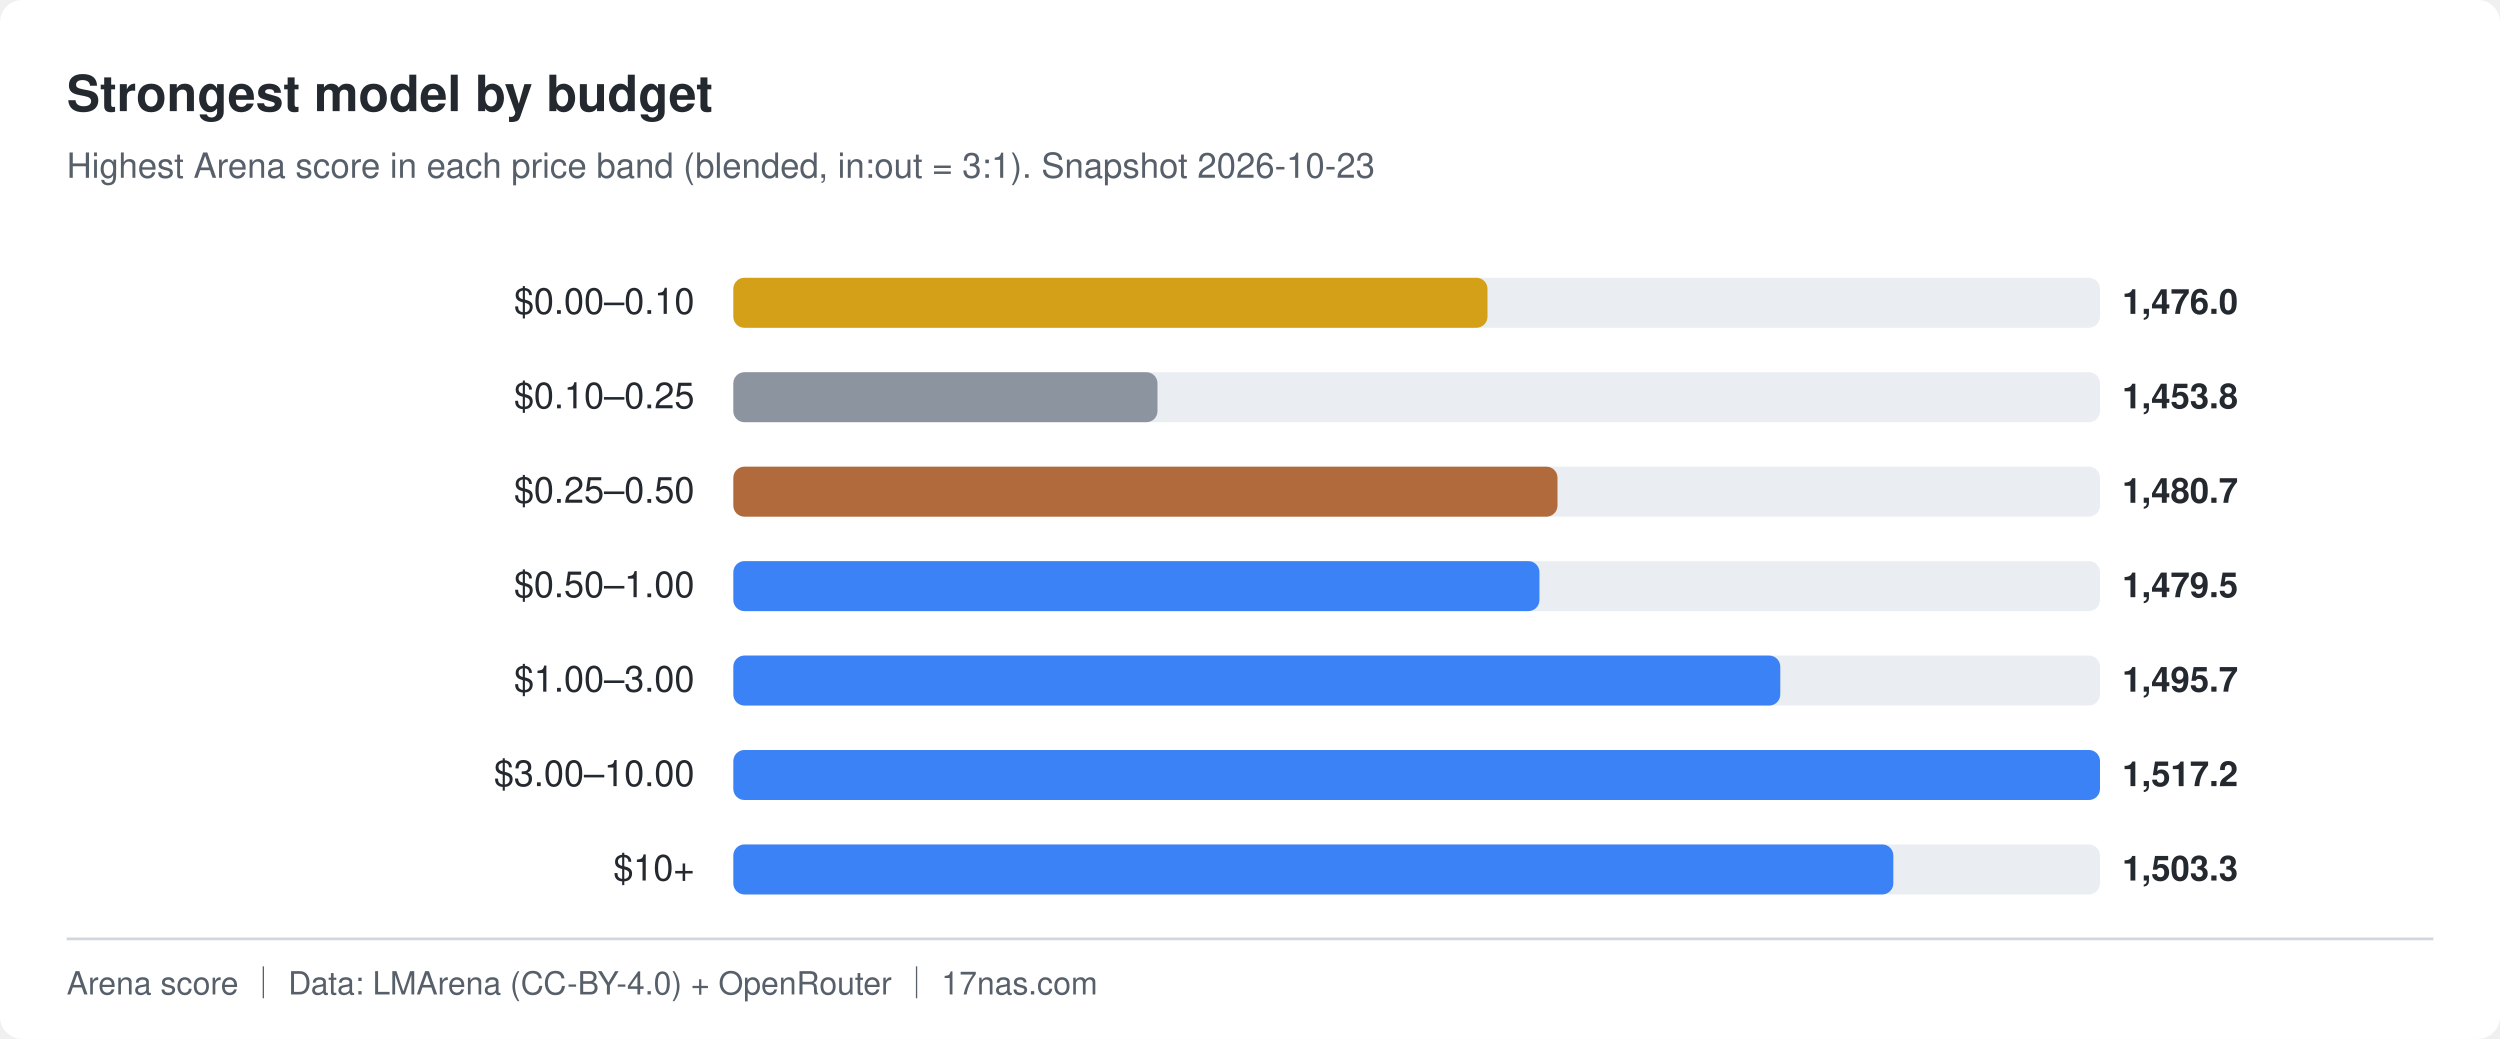
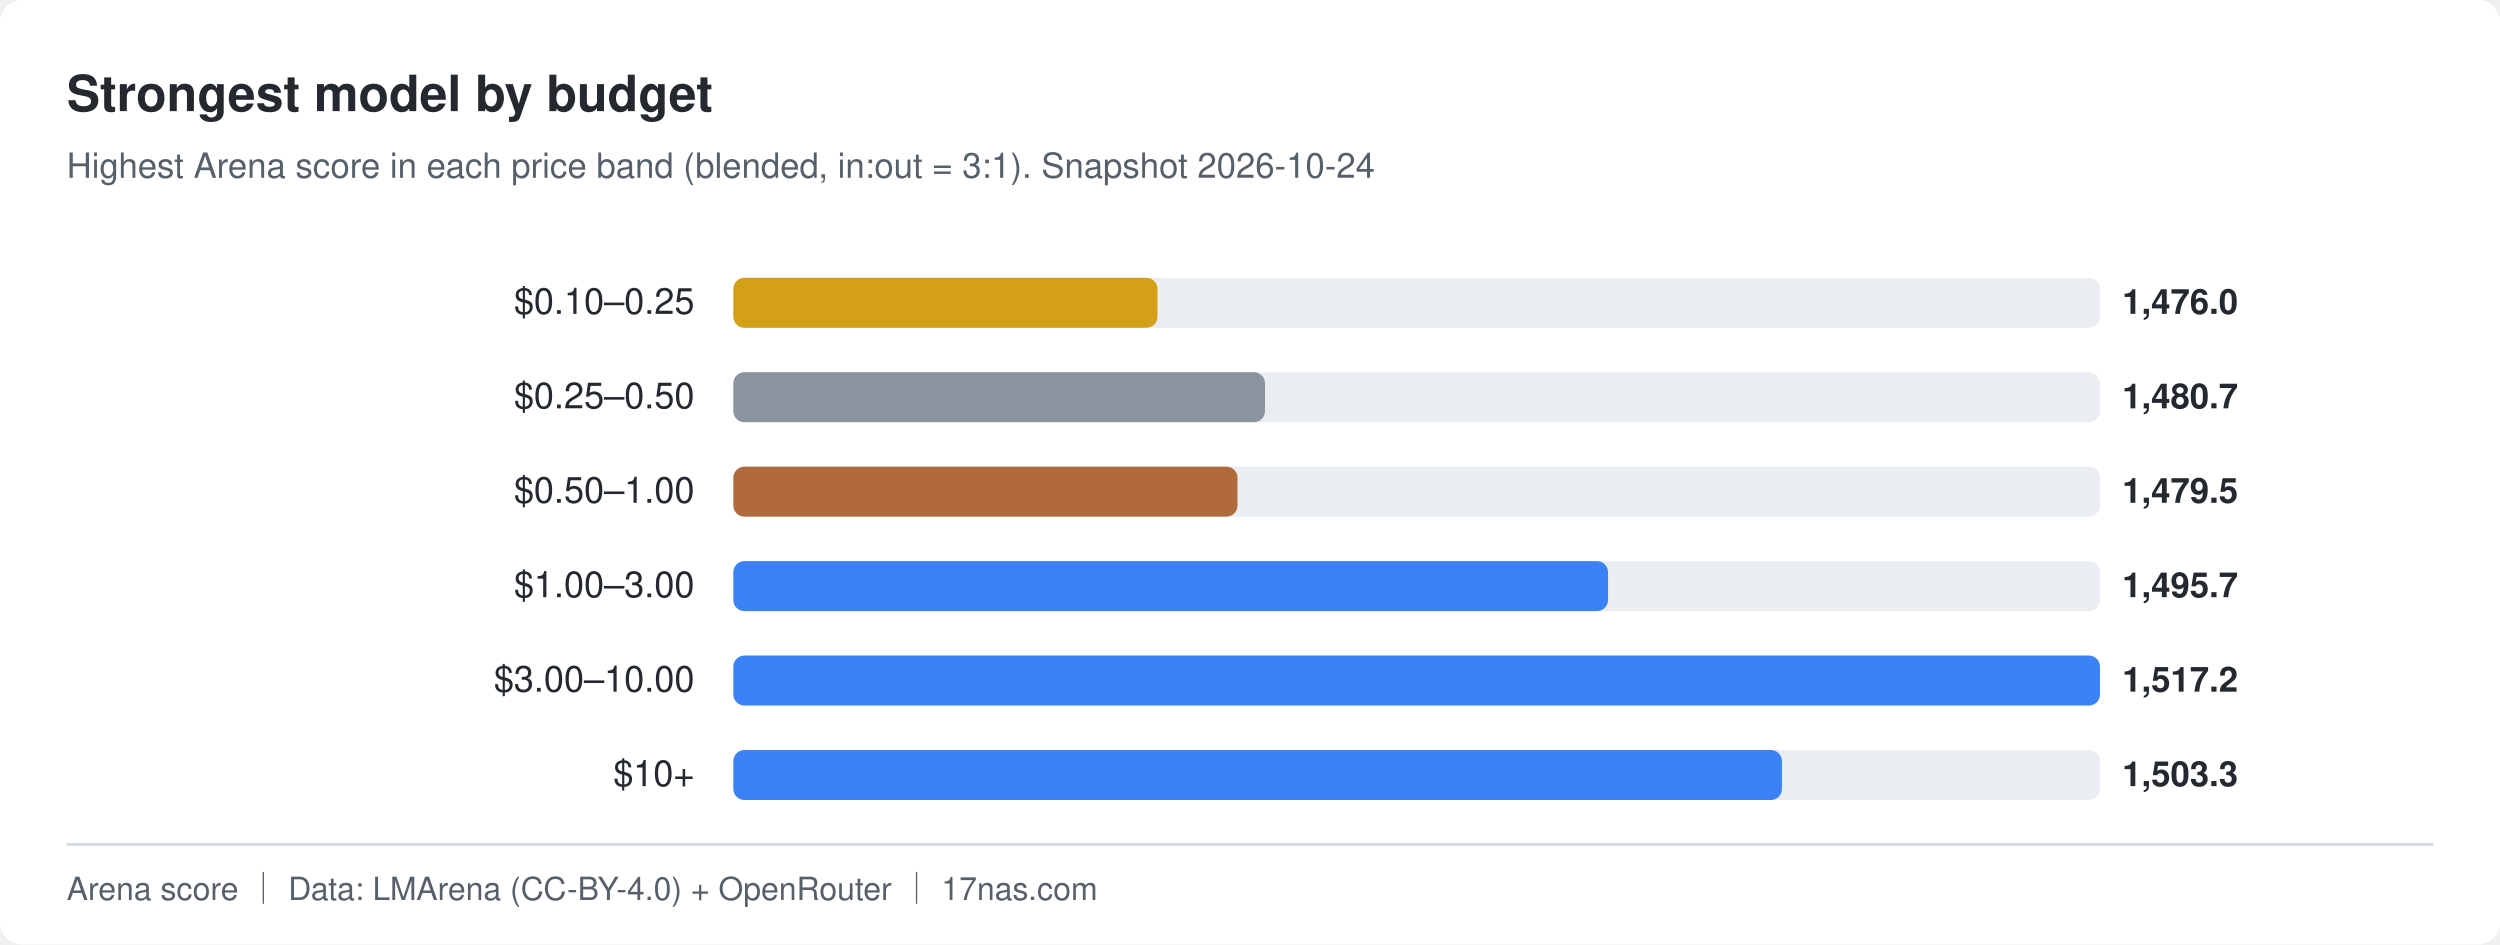
- <svg xmlns="http://www.w3.org/2000/svg" width="900" height="374" viewBox="0 0 900 374" role="img" aria-label="Strongest model by budget">
+ <svg xmlns="http://www.w3.org/2000/svg" width="900" height="340" viewBox="0 0 900 340" role="img" aria-label="Strongest model by budget">
  <style>
    .bg { fill: #ffffff; }
    .fg { fill: #24292f; }
    .muted { fill: #57606a; }
    .track { fill: #eaeef2; }
    .axis { stroke: #d0d7de; }
    @media (prefers-color-scheme: dark) {
      .bg { fill: #0d1117; }
      .fg { fill: #e6edf3; }
      .muted { fill: #8b949e; }
      .track { fill: #21262d; }
      .axis { stroke: #30363d; }
    }
  </style>
-   <rect class="bg" x="0" y="0" width="900" height="374" rx="8" />
+   <rect class="bg" x="0" y="0" width="900" height="340" rx="8" />
  <text class="fg" x="24" y="40" font-family="-apple-system,BlinkMacSystemFont,Segoe UI,Helvetica,Arial,sans-serif" font-size="18" font-weight="600">Strongest model by budget</text>
-   <text class="muted" x="24" y="64" font-family="-apple-system,BlinkMacSystemFont,Segoe UI,Helvetica,Arial,sans-serif" font-size="12.5">Highest Arena score in each price band (blended, in:out = 3:1). Snapshot 2026-10-23</text>
-   <text class="fg" x="250" y="113" text-anchor="end" font-family="-apple-system,BlinkMacSystemFont,Segoe UI,Helvetica,Arial,sans-serif" font-size="13">$0.00–0.10</text>
+   <text class="muted" x="24" y="64" font-family="-apple-system,BlinkMacSystemFont,Segoe UI,Helvetica,Arial,sans-serif" font-size="12.5">Highest Arena score in each price band (blended, in:out = 3:1). Snapshot 2026-10-24</text>
+   <text class="fg" x="250" y="113" text-anchor="end" font-family="-apple-system,BlinkMacSystemFont,Segoe UI,Helvetica,Arial,sans-serif" font-size="13">$0.10–0.25</text>
  <rect class="track" x="264" y="100" width="492" height="18" rx="4" />
-   <rect x="264" y="100" width="271.5" height="18" rx="4" fill="#d4a017" />
+   <rect x="264" y="100" width="152.7" height="18" rx="4" fill="#d4a017" />
  <text class="fg" x="764" y="113" font-family="-apple-system,BlinkMacSystemFont,Segoe UI,Helvetica,Arial,sans-serif" font-size="12.5" font-weight="600">1,476.0</text>
-   <text class="fg" x="250" y="147" text-anchor="end" font-family="-apple-system,BlinkMacSystemFont,Segoe UI,Helvetica,Arial,sans-serif" font-size="13">$0.10–0.25</text>
+   <text class="fg" x="250" y="147" text-anchor="end" font-family="-apple-system,BlinkMacSystemFont,Segoe UI,Helvetica,Arial,sans-serif" font-size="13">$0.25–0.50</text>
  <rect class="track" x="264" y="134" width="492" height="18" rx="4" />
-   <rect x="264" y="134" width="152.7" height="18" rx="4" fill="#8c959f" />
-   <text class="fg" x="764" y="147" font-family="-apple-system,BlinkMacSystemFont,Segoe UI,Helvetica,Arial,sans-serif" font-size="12.5" font-weight="600">1,453.8</text>
-   <text class="fg" x="250" y="181" text-anchor="end" font-family="-apple-system,BlinkMacSystemFont,Segoe UI,Helvetica,Arial,sans-serif" font-size="13">$0.25–0.50</text>
+   <rect x="264" y="134" width="191.4" height="18" rx="4" fill="#8c959f" />
+   <text class="fg" x="764" y="147" font-family="-apple-system,BlinkMacSystemFont,Segoe UI,Helvetica,Arial,sans-serif" font-size="12.5" font-weight="600">1,480.7</text>
+   <text class="fg" x="250" y="181" text-anchor="end" font-family="-apple-system,BlinkMacSystemFont,Segoe UI,Helvetica,Arial,sans-serif" font-size="13">$0.50–1.00</text>
  <rect class="track" x="264" y="168" width="492" height="18" rx="4" />
-   <rect x="264" y="168" width="296.7" height="18" rx="4" fill="#b06a3b" />
-   <text class="fg" x="764" y="181" font-family="-apple-system,BlinkMacSystemFont,Segoe UI,Helvetica,Arial,sans-serif" font-size="12.5" font-weight="600">1,480.7</text>
-   <text class="fg" x="250" y="215" text-anchor="end" font-family="-apple-system,BlinkMacSystemFont,Segoe UI,Helvetica,Arial,sans-serif" font-size="13">$0.50–1.00</text>
+   <rect x="264" y="168" width="181.5" height="18" rx="4" fill="#b06a3b" />
+   <text class="fg" x="764" y="181" font-family="-apple-system,BlinkMacSystemFont,Segoe UI,Helvetica,Arial,sans-serif" font-size="12.5" font-weight="600">1,479.5</text>
+   <text class="fg" x="250" y="215" text-anchor="end" font-family="-apple-system,BlinkMacSystemFont,Segoe UI,Helvetica,Arial,sans-serif" font-size="13">$1.00–3.00</text>
  <rect class="track" x="264" y="202" width="492" height="18" rx="4" />
-   <rect x="264" y="202" width="290.2" height="18" rx="4" fill="#3b82f6" />
-   <text class="fg" x="764" y="215" font-family="-apple-system,BlinkMacSystemFont,Segoe UI,Helvetica,Arial,sans-serif" font-size="12.5" font-weight="600">1,479.5</text>
-   <text class="fg" x="250" y="249" text-anchor="end" font-family="-apple-system,BlinkMacSystemFont,Segoe UI,Helvetica,Arial,sans-serif" font-size="13">$1.00–3.00</text>
+   <rect x="264" y="202" width="314.9" height="18" rx="4" fill="#3b82f6" />
+   <text class="fg" x="764" y="215" font-family="-apple-system,BlinkMacSystemFont,Segoe UI,Helvetica,Arial,sans-serif" font-size="12.5" font-weight="600">1,495.7</text>
+   <text class="fg" x="250" y="249" text-anchor="end" font-family="-apple-system,BlinkMacSystemFont,Segoe UI,Helvetica,Arial,sans-serif" font-size="13">$3.00–10.00</text>
  <rect class="track" x="264" y="236" width="492" height="18" rx="4" />
-   <rect x="264" y="236" width="376.9" height="18" rx="4" fill="#3b82f6" />
-   <text class="fg" x="764" y="249" font-family="-apple-system,BlinkMacSystemFont,Segoe UI,Helvetica,Arial,sans-serif" font-size="12.5" font-weight="600">1,495.7</text>
-   <text class="fg" x="250" y="283" text-anchor="end" font-family="-apple-system,BlinkMacSystemFont,Segoe UI,Helvetica,Arial,sans-serif" font-size="13">$3.00–10.00</text>
+   <rect x="264" y="236" width="492.0" height="18" rx="4" fill="#3b82f6" />
+   <text class="fg" x="764" y="249" font-family="-apple-system,BlinkMacSystemFont,Segoe UI,Helvetica,Arial,sans-serif" font-size="12.5" font-weight="600">1,517.2</text>
+   <text class="fg" x="250" y="283" text-anchor="end" font-family="-apple-system,BlinkMacSystemFont,Segoe UI,Helvetica,Arial,sans-serif" font-size="13">$10+</text>
  <rect class="track" x="264" y="270" width="492" height="18" rx="4" />
-   <rect x="264" y="270" width="492.0" height="18" rx="4" fill="#3b82f6" />
-   <text class="fg" x="764" y="283" font-family="-apple-system,BlinkMacSystemFont,Segoe UI,Helvetica,Arial,sans-serif" font-size="12.5" font-weight="600">1,517.2</text>
-   <text class="fg" x="250" y="317" text-anchor="end" font-family="-apple-system,BlinkMacSystemFont,Segoe UI,Helvetica,Arial,sans-serif" font-size="13">$10+</text>
-   <rect class="track" x="264" y="304" width="492" height="18" rx="4" />
-   <rect x="264" y="304" width="417.6" height="18" rx="4" fill="#3b82f6" />
-   <text class="fg" x="764" y="317" font-family="-apple-system,BlinkMacSystemFont,Segoe UI,Helvetica,Arial,sans-serif" font-size="12.5" font-weight="600">1,503.3</text>
-   <line class="axis" x1="24" y1="338" x2="876" y2="338" stroke-width="1" />
-   <text class="muted" x="24" y="358" font-family="-apple-system,BlinkMacSystemFont,Segoe UI,Helvetica,Arial,sans-serif" font-size="11.5">Arena score ｜ Data: LMArena (CC-BY-4.0) + OpenRouter ｜ 17nas.com</text>
+   <rect x="264" y="270" width="377.5" height="18" rx="4" fill="#3b82f6" />
+   <text class="fg" x="764" y="283" font-family="-apple-system,BlinkMacSystemFont,Segoe UI,Helvetica,Arial,sans-serif" font-size="12.5" font-weight="600">1,503.3</text>
+   <line class="axis" x1="24" y1="304" x2="876" y2="304" stroke-width="1" />
+   <text class="muted" x="24" y="324" font-family="-apple-system,BlinkMacSystemFont,Segoe UI,Helvetica,Arial,sans-serif" font-size="11.5">Arena score ｜ Data: LMArena (CC-BY-4.0) + OpenRouter ｜ 17nas.com</text>
</svg>
